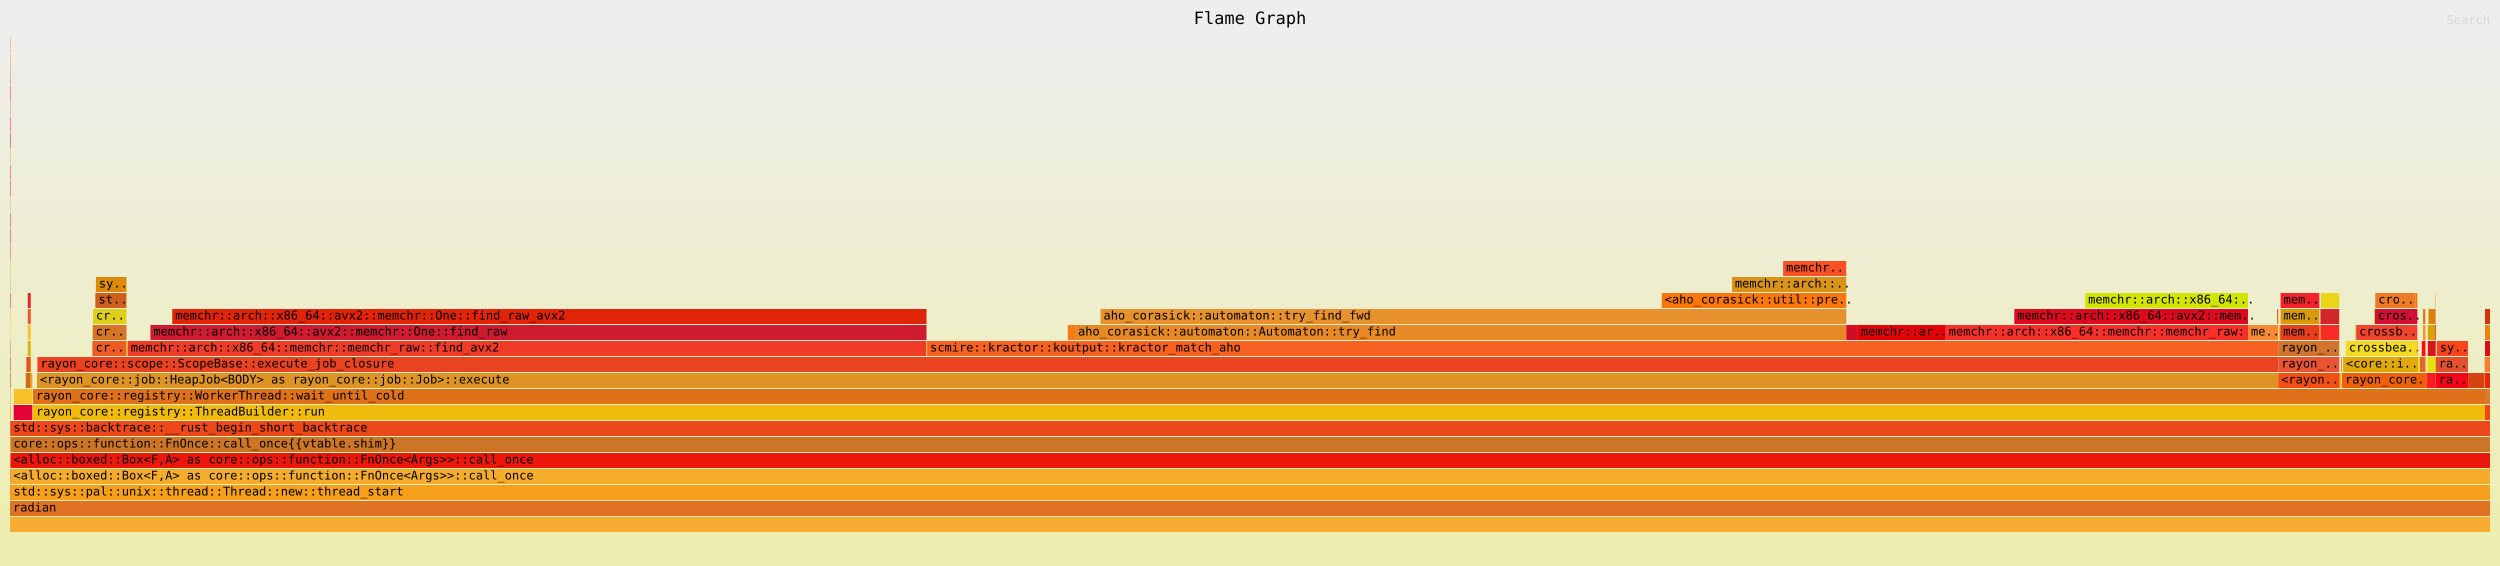
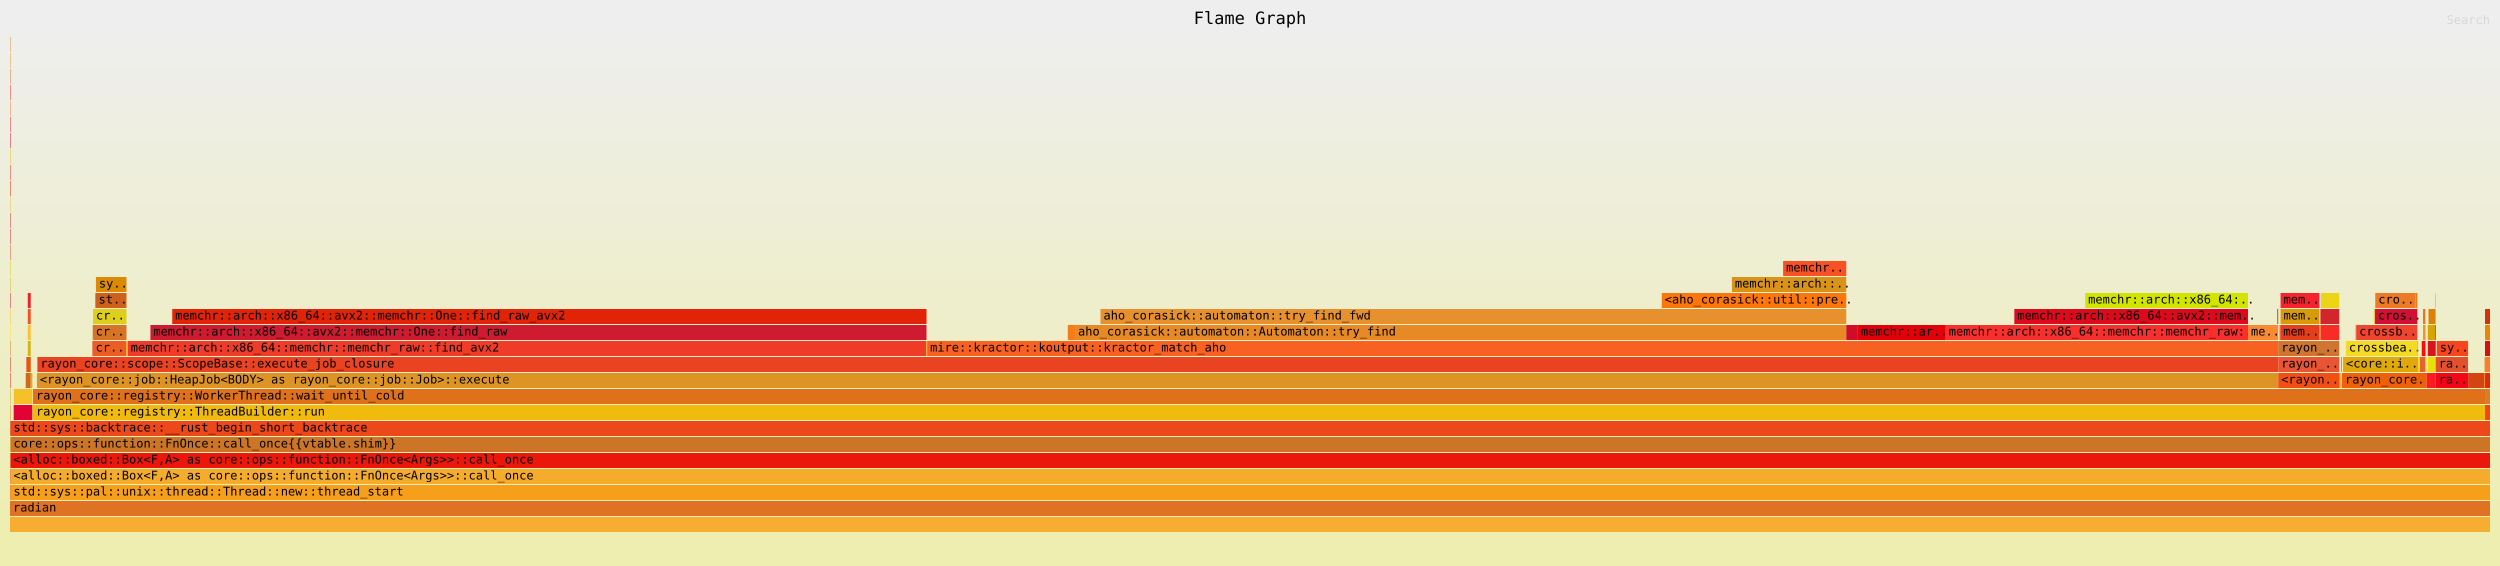
<svg xmlns="http://www.w3.org/2000/svg" xmlns:ns1="http://github.com/jonhoo/inferno" version="1.1" width="2500" height="566" viewBox="0 0 2500 566">
  <defs>
    <linearGradient id="background" y1="0" y2="1" x1="0" x2="0">
      <stop stop-color="#eeeeee" offset="5%" />
      <stop stop-color="#eeeeb0" offset="95%" />
    </linearGradient>
  </defs>
  <style type="text/css">
text { font-family:monospace; font-size:12px }
#title { text-anchor:middle; font-size:17px; }
#matched { text-anchor:end; }
#search { text-anchor:end; opacity:0.1; cursor:pointer; }
#search:hover, #search.show { opacity:1; }
#subtitle { text-anchor:middle; font-color:rgb(160,160,160); }
#unzoom { cursor:pointer; }
#frames &gt; *:hover { stroke:black; stroke-width:0.5; cursor:pointer; }
.hide { display:none; }
.parent { opacity:0.5; }
</style>
  <rect x="0" y="0" width="100%" height="566" fill="url(#background)" />
  <text id="title" fill="rgb(0,0,0)" x="50%" y="24.00">Flame Graph</text>
  <text id="details" fill="rgb(0,0,0)" x="10" y="549.00"> </text>
  <text id="unzoom" class="hide" fill="rgb(0,0,0)" x="10" y="24.00">Reset Zoom</text>
  <text id="search" fill="rgb(0,0,0)" x="2490" y="24.00">Search</text>
  <text id="matched" fill="rgb(0,0,0)" x="2490" y="549.00"> </text>
  <svg id="frames" x="10" width="2480" total_samples="20927">
    <g>
      <rect x="0%" y="485" width="0.019%" height="15" fill="rgb(227,0,7)" ns1:x="0" ns1:w="4" />
      <text x="0.12%" y="495.50" />
    </g>
    <g>
      <rect x="0%" y="469" width="0.019%" height="15" fill="rgb(217,0,24)" ns1:x="0" ns1:w="4" />
      <text x="0.12%" y="479.50" />
    </g>
    <g>
      <rect x="0%" y="453" width="0.019%" height="15" fill="rgb(221,193,54)" ns1:x="0" ns1:w="4" />
      <text x="0.12%" y="463.50" />
    </g>
    <g>
      <rect x="0%" y="437" width="0.019%" height="15" fill="rgb(248,212,6)" ns1:x="0" ns1:w="4" />
      <text x="0.12%" y="447.50" />
    </g>
    <g>
      <rect x="0%" y="421" width="0.019%" height="15" fill="rgb(208,68,35)" ns1:x="0" ns1:w="4" />
      <text x="0.12%" y="431.50" />
    </g>
    <g>
      <rect x="0%" y="405" width="0.019%" height="15" fill="rgb(232,128,0)" ns1:x="0" ns1:w="4" />
      <text x="0.12%" y="415.50" />
    </g>
    <g>
      <rect x="0%" y="389" width="0.019%" height="15" fill="rgb(207,160,47)" ns1:x="0" ns1:w="4" />
      <text x="0.12%" y="399.50" />
    </g>
    <g>
      <rect x="0%" y="373" width="0.019%" height="15" fill="rgb(228,23,34)" ns1:x="0" ns1:w="4" />
      <text x="0.12%" y="383.50" />
    </g>
    <g>
      <rect x="0%" y="357" width="0.019%" height="15" fill="rgb(218,30,26)" ns1:x="0" ns1:w="4" />
      <text x="0.12%" y="367.50" />
    </g>
    <g>
      <rect x="0%" y="341" width="0.019%" height="15" fill="rgb(220,122,19)" ns1:x="0" ns1:w="4" />
      <text x="0.12%" y="351.50" />
    </g>
    <g>
      <rect x="0%" y="325" width="0.019%" height="15" fill="rgb(250,228,42)" ns1:x="0" ns1:w="4" />
      <text x="0.12%" y="335.50" />
    </g>
    <g>
      <rect x="0%" y="309" width="0.019%" height="15" fill="rgb(240,193,28)" ns1:x="0" ns1:w="4" />
      <text x="0.12%" y="319.50" />
    </g>
    <g>
      <rect x="0%" y="293" width="0.019%" height="15" fill="rgb(216,20,37)" ns1:x="0" ns1:w="4" />
      <text x="0.12%" y="303.50" />
    </g>
    <g>
      <rect x="0%" y="277" width="0.019%" height="15" fill="rgb(206,188,39)" ns1:x="0" ns1:w="4" />
      <text x="0.12%" y="287.50" />
    </g>
    <g>
      <rect x="0%" y="261" width="0.019%" height="15" fill="rgb(217,207,13)" ns1:x="0" ns1:w="4" />
      <text x="0.12%" y="271.50" />
    </g>
    <g>
      <rect x="0%" y="245" width="0.019%" height="15" fill="rgb(231,73,38)" ns1:x="0" ns1:w="4" />
      <text x="0.12%" y="255.50" />
    </g>
    <g>
      <rect x="0%" y="229" width="0.019%" height="15" fill="rgb(225,20,46)" ns1:x="0" ns1:w="4" />
      <text x="0.12%" y="239.50" />
    </g>
    <g>
      <rect x="0%" y="213" width="0.019%" height="15" fill="rgb(210,31,41)" ns1:x="0" ns1:w="4" />
      <text x="0.12%" y="223.50" />
    </g>
    <g>
      <rect x="0%" y="197" width="0.019%" height="15" fill="rgb(221,200,47)" ns1:x="0" ns1:w="4" />
      <text x="0.12%" y="207.50" />
    </g>
    <g>
      <rect x="0%" y="181" width="0.019%" height="15" fill="rgb(226,26,5)" ns1:x="0" ns1:w="4" />
      <text x="0.12%" y="191.50" />
    </g>
    <g>
      <rect x="0%" y="165" width="0.019%" height="15" fill="rgb(249,33,26)" ns1:x="0" ns1:w="4" />
      <text x="0.12%" y="175.50" />
    </g>
    <g>
      <rect x="0%" y="149" width="0.019%" height="15" fill="rgb(235,183,28)" ns1:x="0" ns1:w="4" />
      <text x="0.12%" y="159.50" />
    </g>
    <g>
      <rect x="0%" y="133" width="0.019%" height="15" fill="rgb(221,5,38)" ns1:x="0" ns1:w="4" />
      <text x="0.12%" y="143.50" />
    </g>
    <g>
      <rect x="0%" y="117" width="0.019%" height="15" fill="rgb(247,18,42)" ns1:x="0" ns1:w="4" />
      <text x="0.12%" y="127.50" />
    </g>
    <g>
      <rect x="0%" y="101" width="0.019%" height="15" fill="rgb(241,131,45)" ns1:x="0" ns1:w="4" />
      <text x="0.12%" y="111.50" />
    </g>
    <g>
      <rect x="0%" y="85" width="0.019%" height="15" fill="rgb(249,31,29)" ns1:x="0" ns1:w="4" />
      <text x="0.12%" y="95.50" />
    </g>
    <g>
      <rect x="0%" y="69" width="0.019%" height="15" fill="rgb(225,111,53)" ns1:x="0" ns1:w="4" />
      <text x="0.12%" y="79.50" />
    </g>
    <g>
      <rect x="0%" y="53" width="0.019%" height="15" fill="rgb(238,160,17)" ns1:x="0" ns1:w="4" />
      <text x="0.12%" y="63.50" />
    </g>
    <g>
      <rect x="0%" y="37" width="0.019%" height="15" fill="rgb(214,148,48)" ns1:x="0" ns1:w="4" />
      <text x="0.12%" y="47.50" />
    </g>
    <g>
      <rect x="0.659%" y="357" width="0.019%" height="15" fill="rgb(232,36,49)" ns1:x="138" ns1:w="4" />
      <text x="0.779%" y="367.50" />
    </g>
    <g>
      <rect x="0.635%" y="373" width="0.201%" height="15" fill="rgb(209,103,24)" ns1:x="133" ns1:w="42" />
      <text x="0.755%" y="383.50" />
    </g>
    <g>
      <rect x="0.678%" y="357" width="0.158%" height="15" fill="rgb(229,88,8)" ns1:x="142" ns1:w="33" />
      <text x="0.798%" y="367.50" />
    </g>
    <g>
      <rect x="0.717%" y="341" width="0.119%" height="15" fill="rgb(213,181,19)" ns1:x="150" ns1:w="25" />
      <text x="0.837%" y="351.50" />
    </g>
    <g>
      <rect x="0.717%" y="325" width="0.119%" height="15" fill="rgb(254,191,54)" ns1:x="150" ns1:w="25" />
      <text x="0.837%" y="335.50" />
    </g>
    <g>
      <rect x="0.717%" y="309" width="0.119%" height="15" fill="rgb(241,83,37)" ns1:x="150" ns1:w="25" />
      <text x="0.837%" y="319.50" />
    </g>
    <g>
      <rect x="0.717%" y="293" width="0.119%" height="15" fill="rgb(233,36,39)" ns1:x="150" ns1:w="25" />
      <text x="0.837%" y="303.50" />
    </g>
    <g>
      <rect x="0.148%" y="405" width="0.755%" height="15" fill="rgb(226,3,54)" ns1:x="31" ns1:w="158" />
      <text x="0.268%" y="415.50" />
    </g>
    <g>
      <rect x="0.153%" y="389" width="0.75%" height="15" fill="rgb(245,192,40)" ns1:x="32" ns1:w="157" />
      <text x="0.273%" y="399.50" />
    </g>
    <g>
      <rect x="0.836%" y="373" width="0.067%" height="15" fill="rgb(238,167,29)" ns1:x="175" ns1:w="14" />
      <text x="0.956%" y="383.50" />
    </g>
    <g>
      <rect x="0.903%" y="405" width="0.024%" height="15" fill="rgb(232,182,51)" ns1:x="189" ns1:w="5" />
      <text x="1.023%" y="415.50" />
    </g>
    <g>
      <rect x="3.307%" y="341" width="0.014%" height="15" fill="rgb(231,60,39)" ns1:x="692" ns1:w="3" />
      <text x="3.427%" y="351.50" />
    </g>
    <g>
      <rect x="3.431%" y="293" width="0.014%" height="15" fill="rgb(208,69,12)" ns1:x="718" ns1:w="3" />
      <text x="3.551%" y="303.50" />
    </g>
    <g>
      <rect x="3.331%" y="341" width="1.367%" height="15" fill="rgb(235,93,37)" ns1:x="697" ns1:w="286" />
      <text x="3.451%" y="351.50">cr..</text>
    </g>
    <g>
      <rect x="3.335%" y="325" width="1.362%" height="15" fill="rgb(213,116,39)" ns1:x="698" ns1:w="285" />
      <text x="3.455%" y="335.50">cr..</text>
    </g>
    <g>
      <rect x="3.345%" y="309" width="1.352%" height="15" fill="rgb(222,207,29)" ns1:x="700" ns1:w="283" />
      <text x="3.465%" y="319.50">cr..</text>
    </g>
    <g>
      <rect x="3.45%" y="293" width="1.247%" height="15" fill="rgb(206,96,30)" ns1:x="722" ns1:w="261" />
      <text x="3.57%" y="303.50">st..</text>
    </g>
    <g>
      <rect x="3.464%" y="277" width="1.233%" height="15" fill="rgb(218,138,4)" ns1:x="725" ns1:w="258" />
      <text x="3.584%" y="287.50">sy..</text>
    </g>
    <g>
      <rect x="4.697%" y="341" width="0.053%" height="15" fill="rgb(250,191,14)" ns1:x="983" ns1:w="11" />
      <text x="4.817%" y="351.50" />
    </g>
    <g>
      <rect x="4.75%" y="341" width="32.207%" height="15" fill="rgb(239,60,40)" ns1:x="994" ns1:w="6740" />
      <text x="4.87%" y="351.50">memchr::arch::x86_64::memchr::memchr_raw::find_avx2</text>
    </g>
    <g>
      <rect x="5.662%" y="325" width="31.294%" height="15" fill="rgb(206,27,48)" ns1:x="1185" ns1:w="6549" />
      <text x="5.782%" y="335.50">memchr::arch::x86_64::avx2::memchr::One::find_raw</text>
    </g>
    <g>
      <rect x="6.542%" y="309" width="30.415%" height="15" fill="rgb(225,35,8)" ns1:x="1369" ns1:w="6365" />
      <text x="6.662%" y="319.50">memchr::arch::x86_64::avx2::memchr::One::find_raw_avx2</text>
    </g>
    <g>
      <rect x="36.957%" y="341" width="0.024%" height="15" fill="rgb(250,213,24)" ns1:x="7734" ns1:w="5" />
      <text x="37.077%" y="351.50" />
    </g>
    <g>
      <rect x="42.653%" y="325" width="0.291%" height="15" fill="rgb(247,123,22)" ns1:x="8926" ns1:w="61" />
      <text x="42.773%" y="335.50" />
    </g>
    <g>
      <rect x="42.944%" y="325" width="31.099%" height="15" fill="rgb(231,138,38)" ns1:x="8987" ns1:w="6508" />
      <text x="43.065%" y="335.50">aho_corasick::automaton::Automaton::try_find</text>
    </g>
    <g>
      <rect x="43.972%" y="309" width="30.071%" height="15" fill="rgb(231,145,46)" ns1:x="9202" ns1:w="6293" />
      <text x="44.092%" y="319.50">aho_corasick::automaton::try_find_fwd</text>
    </g>
    <g>
      <rect x="66.603%" y="293" width="7.44%" height="15" fill="rgb(251,118,11)" ns1:x="13938" ns1:w="1557" />
      <text x="66.723%" y="303.50">&lt;aho_corasick::util::pre..</text>
    </g>
    <g>
      <rect x="69.432%" y="277" width="4.611%" height="15" fill="rgb(217,147,25)" ns1:x="14530" ns1:w="965" />
      <text x="69.552%" y="287.50">memchr::arch::..</text>
    </g>
    <g>
      <rect x="71.496%" y="261" width="2.547%" height="15" fill="rgb(247,81,37)" ns1:x="14962" ns1:w="533" />
      <text x="71.616%" y="271.50">memchr..</text>
    </g>
    <g>
      <rect x="74.043%" y="325" width="0.468%" height="15" fill="rgb(209,12,38)" ns1:x="15495" ns1:w="98" />
      <text x="74.163%" y="335.50" />
    </g>
    <g>
      <rect x="74.511%" y="325" width="3.546%" height="15" fill="rgb(227,1,9)" ns1:x="15593" ns1:w="742" />
      <text x="74.631%" y="335.50">memchr::ar..</text>
    </g>
    <g>
      <rect x="78.057%" y="325" width="12.185%" height="15" fill="rgb(248,47,43)" ns1:x="16335" ns1:w="2550" />
      <text x="78.177%" y="335.50">memchr::arch::x86_64::memchr::memchr_raw:..</text>
    </g>
    <g>
      <rect x="80.819%" y="309" width="9.423%" height="15" fill="rgb(221,10,30)" ns1:x="16913" ns1:w="1972" />
      <text x="80.939%" y="319.50">memchr::arch::x86_64::avx2::mem..</text>
    </g>
    <g>
      <rect x="83.677%" y="293" width="6.566%" height="15" fill="rgb(210,229,1)" ns1:x="17511" ns1:w="1374" />
      <text x="83.797%" y="303.50">memchr::arch::x86_64:..</text>
    </g>
    <g>
      <rect x="1.085%" y="373" width="90.376%" height="15" fill="rgb(222,148,37)" ns1:x="227" ns1:w="18913" />
      <text x="1.205%" y="383.50">&lt;rayon_core::job::HeapJob&lt;BODY&gt; as rayon_core::job::Job&gt;::execute</text>
    </g>
    <g>
      <rect x="1.104%" y="357" width="90.357%" height="15" fill="rgb(234,67,33)" ns1:x="231" ns1:w="18909" />
      <text x="1.224%" y="367.50">rayon_core::scope::ScopeBase::execute_job_closure</text>
    </g>
    <g>
      <rect x="36.981%" y="341" width="54.48%" height="15" fill="rgb(247,98,35)" ns1:x="7739" ns1:w="11401" />
-       <text x="37.101%" y="351.50">scmire::kractor::koutput::kractor_match_aho</text>
+       <text x="37.101%" y="351.50">mire::kractor::koutput::kractor_match_aho</text>
    </g>
    <g>
      <rect x="90.242%" y="325" width="1.218%" height="15" fill="rgb(247,138,52)" ns1:x="18885" ns1:w="255" />
      <text x="90.362%" y="335.50">me..</text>
    </g>
    <g>
      <rect x="91.418%" y="309" width="0.043%" height="15" fill="rgb(213,79,30)" ns1:x="19131" ns1:w="9" />
      <text x="91.538%" y="319.50" />
    </g>
    <g>
      <rect x="91.499%" y="325" width="0.043%" height="15" fill="rgb(246,177,23)" ns1:x="19148" ns1:w="9" />
      <text x="91.619%" y="335.50" />
    </g>
    <g>
      <rect x="91.542%" y="325" width="1.577%" height="15" fill="rgb(230,62,27)" ns1:x="19157" ns1:w="330" />
      <text x="91.662%" y="335.50">mem..</text>
    </g>
    <g>
      <rect x="91.556%" y="309" width="1.563%" height="15" fill="rgb(216,154,8)" ns1:x="19160" ns1:w="327" />
      <text x="91.676%" y="319.50">mem..</text>
    </g>
    <g>
      <rect x="91.556%" y="293" width="1.563%" height="15" fill="rgb(244,35,45)" ns1:x="19160" ns1:w="327" />
      <text x="91.676%" y="303.50">mem..</text>
    </g>
    <g>
      <rect x="93.119%" y="325" width="0.053%" height="15" fill="rgb(251,115,12)" ns1:x="19487" ns1:w="11" />
      <text x="93.239%" y="335.50" />
    </g>
    <g>
      <rect x="93.148%" y="309" width="0.024%" height="15" fill="rgb(240,54,50)" ns1:x="19493" ns1:w="5" />
      <text x="93.268%" y="319.50" />
    </g>
    <g>
      <rect x="91.461%" y="357" width="2.461%" height="15" fill="rgb(233,84,52)" ns1:x="19140" ns1:w="515" />
      <text x="91.581%" y="367.50">rayon_..</text>
    </g>
    <g>
      <rect x="91.461%" y="341" width="2.461%" height="15" fill="rgb(207,117,47)" ns1:x="19140" ns1:w="515" />
      <text x="91.581%" y="351.50">rayon_..</text>
    </g>
    <g>
      <rect x="93.176%" y="325" width="0.745%" height="15" fill="rgb(249,43,39)" ns1:x="19499" ns1:w="156" />
      <text x="93.296%" y="335.50" />
    </g>
    <g>
      <rect x="93.181%" y="309" width="0.741%" height="15" fill="rgb(209,38,44)" ns1:x="19500" ns1:w="155" />
      <text x="93.301%" y="319.50" />
    </g>
    <g>
      <rect x="93.186%" y="293" width="0.736%" height="15" fill="rgb(236,212,23)" ns1:x="19501" ns1:w="154" />
      <text x="93.306%" y="303.50" />
    </g>
    <g>
      <rect x="91.461%" y="373" width="2.47%" height="15" fill="rgb(242,79,21)" ns1:x="19140" ns1:w="517" />
      <text x="91.581%" y="383.50">&lt;rayon..</text>
    </g>
    <g>
      <rect x="93.936%" y="373" width="0.038%" height="15" fill="rgb(211,96,35)" ns1:x="19658" ns1:w="8" />
      <text x="94.056%" y="383.50" />
    </g>
    <g>
      <rect x="93.974%" y="373" width="0.053%" height="15" fill="rgb(253,215,40)" ns1:x="19666" ns1:w="11" />
      <text x="94.094%" y="383.50" />
    </g>
    <g>
      <rect x="94.003%" y="357" width="0.024%" height="15" fill="rgb(211,81,21)" ns1:x="19672" ns1:w="5" />
      <text x="94.123%" y="367.50" />
    </g>
    <g>
      <rect x="94.572%" y="325" width="0.033%" height="15" fill="rgb(208,190,38)" ns1:x="19791" ns1:w="7" />
      <text x="94.692%" y="335.50" />
    </g>
    <g>
      <rect x="95.317%" y="309" width="0.043%" height="15" fill="rgb(235,213,38)" ns1:x="19947" ns1:w="9" />
      <text x="95.437%" y="319.50" />
    </g>
    <g>
      <rect x="95.374%" y="293" width="1.629%" height="15" fill="rgb(237,122,38)" ns1:x="19959" ns1:w="341" />
      <text x="95.494%" y="303.50">cro..</text>
    </g>
    <g>
      <rect x="94.189%" y="341" width="2.881%" height="15" fill="rgb(244,218,35)" ns1:x="19711" ns1:w="603" />
      <text x="94.309%" y="351.50">crossbea..</text>
    </g>
    <g>
      <rect x="94.605%" y="325" width="2.466%" height="15" fill="rgb(240,68,47)" ns1:x="19798" ns1:w="516" />
      <text x="94.725%" y="335.50">crossb..</text>
    </g>
    <g>
      <rect x="95.36%" y="309" width="1.711%" height="15" fill="rgb(210,16,53)" ns1:x="19956" ns1:w="358" />
      <text x="95.48%" y="319.50">cros..</text>
    </g>
    <g>
      <rect x="97.004%" y="293" width="0.067%" height="15" fill="rgb(235,124,12)" ns1:x="20300" ns1:w="14" />
      <text x="97.124%" y="303.50" />
    </g>
    <g>
      <rect x="94.075%" y="357" width="3.025%" height="15" fill="rgb(224,169,11)" ns1:x="19687" ns1:w="633" />
      <text x="94.195%" y="367.50">&lt;core::i..</text>
    </g>
    <g>
      <rect x="97.071%" y="341" width="0.029%" height="15" fill="rgb(250,166,2)" ns1:x="20314" ns1:w="6" />
      <text x="97.191%" y="351.50" />
    </g>
    <g>
      <rect x="97.099%" y="357" width="0.076%" height="15" fill="rgb(242,216,29)" ns1:x="20320" ns1:w="16" />
      <text x="97.219%" y="367.50" />
    </g>
    <g>
      <rect x="97.3%" y="309" width="0.091%" height="15" fill="rgb(230,116,27)" ns1:x="20362" ns1:w="19" />
      <text x="97.42%" y="319.50" />
    </g>
    <g>
      <rect x="97.176%" y="357" width="0.22%" height="15" fill="rgb(228,99,48)" ns1:x="20336" ns1:w="46" />
      <text x="97.296%" y="367.50" />
    </g>
    <g>
      <rect x="97.248%" y="341" width="0.148%" height="15" fill="rgb(253,11,6)" ns1:x="20351" ns1:w="31" />
      <text x="97.368%" y="351.50" />
    </g>
    <g>
      <rect x="97.3%" y="325" width="0.096%" height="15" fill="rgb(247,143,39)" ns1:x="20362" ns1:w="20" />
      <text x="97.42%" y="335.50" />
    </g>
    <g>
      <rect x="94.032%" y="373" width="3.407%" height="15" fill="rgb(236,97,10)" ns1:x="19678" ns1:w="713" />
      <text x="94.152%" y="383.50">rayon_core..</text>
    </g>
    <g>
      <rect x="97.405%" y="357" width="0.033%" height="15" fill="rgb(233,208,19)" ns1:x="20384" ns1:w="7" />
      <text x="97.525%" y="367.50" />
    </g>
    <g>
      <rect x="97.491%" y="325" width="0.291%" height="15" fill="rgb(216,164,2)" ns1:x="20402" ns1:w="61" />
      <text x="97.611%" y="335.50" />
    </g>
    <g>
      <rect x="97.52%" y="309" width="0.263%" height="15" fill="rgb(220,129,5)" ns1:x="20408" ns1:w="55" />
      <text x="97.64%" y="319.50" />
    </g>
    <g>
      <rect x="97.787%" y="309" width="0.014%" height="15" fill="rgb(242,17,10)" ns1:x="20464" ns1:w="3" />
      <text x="97.907%" y="319.50" />
    </g>
    <g>
      <rect x="97.787%" y="293" width="0.014%" height="15" fill="rgb(242,107,0)" ns1:x="20464" ns1:w="3" />
      <text x="97.907%" y="303.50" />
    </g>
    <g>
      <rect x="97.439%" y="373" width="0.373%" height="15" fill="rgb(251,28,31)" ns1:x="20391" ns1:w="78" />
      <text x="97.559%" y="383.50" />
    </g>
    <g>
      <rect x="97.491%" y="357" width="0.32%" height="15" fill="rgb(233,223,10)" ns1:x="20402" ns1:w="67" />
      <text x="97.611%" y="367.50" />
    </g>
    <g>
      <rect x="97.491%" y="341" width="0.32%" height="15" fill="rgb(215,21,27)" ns1:x="20402" ns1:w="67" />
      <text x="97.611%" y="351.50" />
    </g>
    <g>
      <rect x="97.783%" y="325" width="0.029%" height="15" fill="rgb(232,23,21)" ns1:x="20463" ns1:w="6" />
      <text x="97.903%" y="335.50" />
    </g>
    <g>
      <rect x="97.811%" y="373" width="1.304%" height="15" fill="rgb(244,5,23)" ns1:x="20469" ns1:w="273" />
      <text x="97.931%" y="383.50">ra..</text>
    </g>
    <g>
      <rect x="97.811%" y="357" width="1.304%" height="15" fill="rgb(226,81,46)" ns1:x="20469" ns1:w="273" />
      <text x="97.931%" y="367.50">ra..</text>
    </g>
    <g>
      <rect x="97.854%" y="341" width="1.262%" height="15" fill="rgb(247,70,30)" ns1:x="20478" ns1:w="264" />
      <text x="97.974%" y="351.50">sy..</text>
    </g>
    <g>
      <rect x="99.116%" y="373" width="0.669%" height="15" fill="rgb(212,68,19)" ns1:x="20742" ns1:w="140" />
      <text x="99.236%" y="383.50" />
    </g>
    <g>
      <rect x="0.927%" y="405" width="98.872%" height="15" fill="rgb(240,187,13)" ns1:x="194" ns1:w="20691" />
      <text x="1.047%" y="415.50">rayon_core::registry::ThreadBuilder::run</text>
    </g>
    <g>
      <rect x="0.927%" y="389" width="98.872%" height="15" fill="rgb(223,113,26)" ns1:x="194" ns1:w="20691" />
      <text x="1.047%" y="399.50">rayon_core::registry::WorkerThread::wait_until_cold</text>
    </g>
    <g>
      <rect x="99.785%" y="373" width="0.014%" height="15" fill="rgb(206,192,2)" ns1:x="20882" ns1:w="3" />
      <text x="99.905%" y="383.50" />
    </g>
    <g>
      <rect x="99.785%" y="357" width="0.014%" height="15" fill="rgb(241,108,4)" ns1:x="20882" ns1:w="3" />
      <text x="99.905%" y="367.50" />
    </g>
    <g>
      <rect x="0%" y="517" width="100%" height="15" fill="rgb(247,173,49)" ns1:x="0" ns1:w="20927" />
      <text x="0.12%" y="527.50" />
    </g>
    <g>
      <rect x="0%" y="501" width="100%" height="15" fill="rgb(224,114,35)" ns1:x="0" ns1:w="20927" />
      <text x="0.12%" y="511.50">radian</text>
    </g>
    <g>
      <rect x="0.019%" y="485" width="99.981%" height="15" fill="rgb(245,159,27)" ns1:x="4" ns1:w="20923" />
      <text x="0.139%" y="495.50">std::sys::pal::unix::thread::Thread::new::thread_start</text>
    </g>
    <g>
      <rect x="0.019%" y="469" width="99.981%" height="15" fill="rgb(245,172,44)" ns1:x="4" ns1:w="20923" />
      <text x="0.139%" y="479.50">&lt;alloc::boxed::Box&lt;F,A&gt; as core::ops::function::FnOnce&lt;Args&gt;&gt;::call_once</text>
    </g>
    <g>
      <rect x="0.019%" y="453" width="99.981%" height="15" fill="rgb(236,23,11)" ns1:x="4" ns1:w="20923" />
      <text x="0.139%" y="463.50">&lt;alloc::boxed::Box&lt;F,A&gt; as core::ops::function::FnOnce&lt;Args&gt;&gt;::call_once</text>
    </g>
    <g>
      <rect x="0.019%" y="437" width="99.981%" height="15" fill="rgb(205,117,38)" ns1:x="4" ns1:w="20923" />
      <text x="0.139%" y="447.50">core::ops::function::FnOnce::call_once{{vtable.shim}}</text>
    </g>
    <g>
      <rect x="0.019%" y="421" width="99.981%" height="15" fill="rgb(237,72,25)" ns1:x="4" ns1:w="20923" />
      <text x="0.139%" y="431.50">std::sys::backtrace::__rust_begin_short_backtrace</text>
    </g>
    <g>
      <rect x="99.799%" y="405" width="0.201%" height="15" fill="rgb(244,70,9)" ns1:x="20885" ns1:w="42" />
      <text x="99.919%" y="415.50" />
    </g>
    <g>
      <rect x="99.799%" y="389" width="0.201%" height="15" fill="rgb(217,125,39)" ns1:x="20885" ns1:w="42" />
      <text x="99.919%" y="399.50" />
    </g>
    <g>
      <rect x="99.799%" y="373" width="0.201%" height="15" fill="rgb(235,36,10)" ns1:x="20885" ns1:w="42" />
      <text x="99.919%" y="383.50" />
    </g>
    <g>
      <rect x="99.799%" y="357" width="0.201%" height="15" fill="rgb(251,123,47)" ns1:x="20885" ns1:w="42" />
      <text x="99.919%" y="367.50" />
    </g>
    <g>
      <rect x="99.799%" y="341" width="0.201%" height="15" fill="rgb(221,13,13)" ns1:x="20885" ns1:w="42" />
      <text x="99.919%" y="351.50" />
    </g>
    <g>
      <rect x="99.799%" y="325" width="0.201%" height="15" fill="rgb(238,131,9)" ns1:x="20885" ns1:w="42" />
      <text x="99.919%" y="335.50" />
    </g>
    <g>
      <rect x="99.799%" y="309" width="0.201%" height="15" fill="rgb(211,50,8)" ns1:x="20885" ns1:w="42" />
      <text x="99.919%" y="319.50" />
    </g>
  </svg>
</svg>
